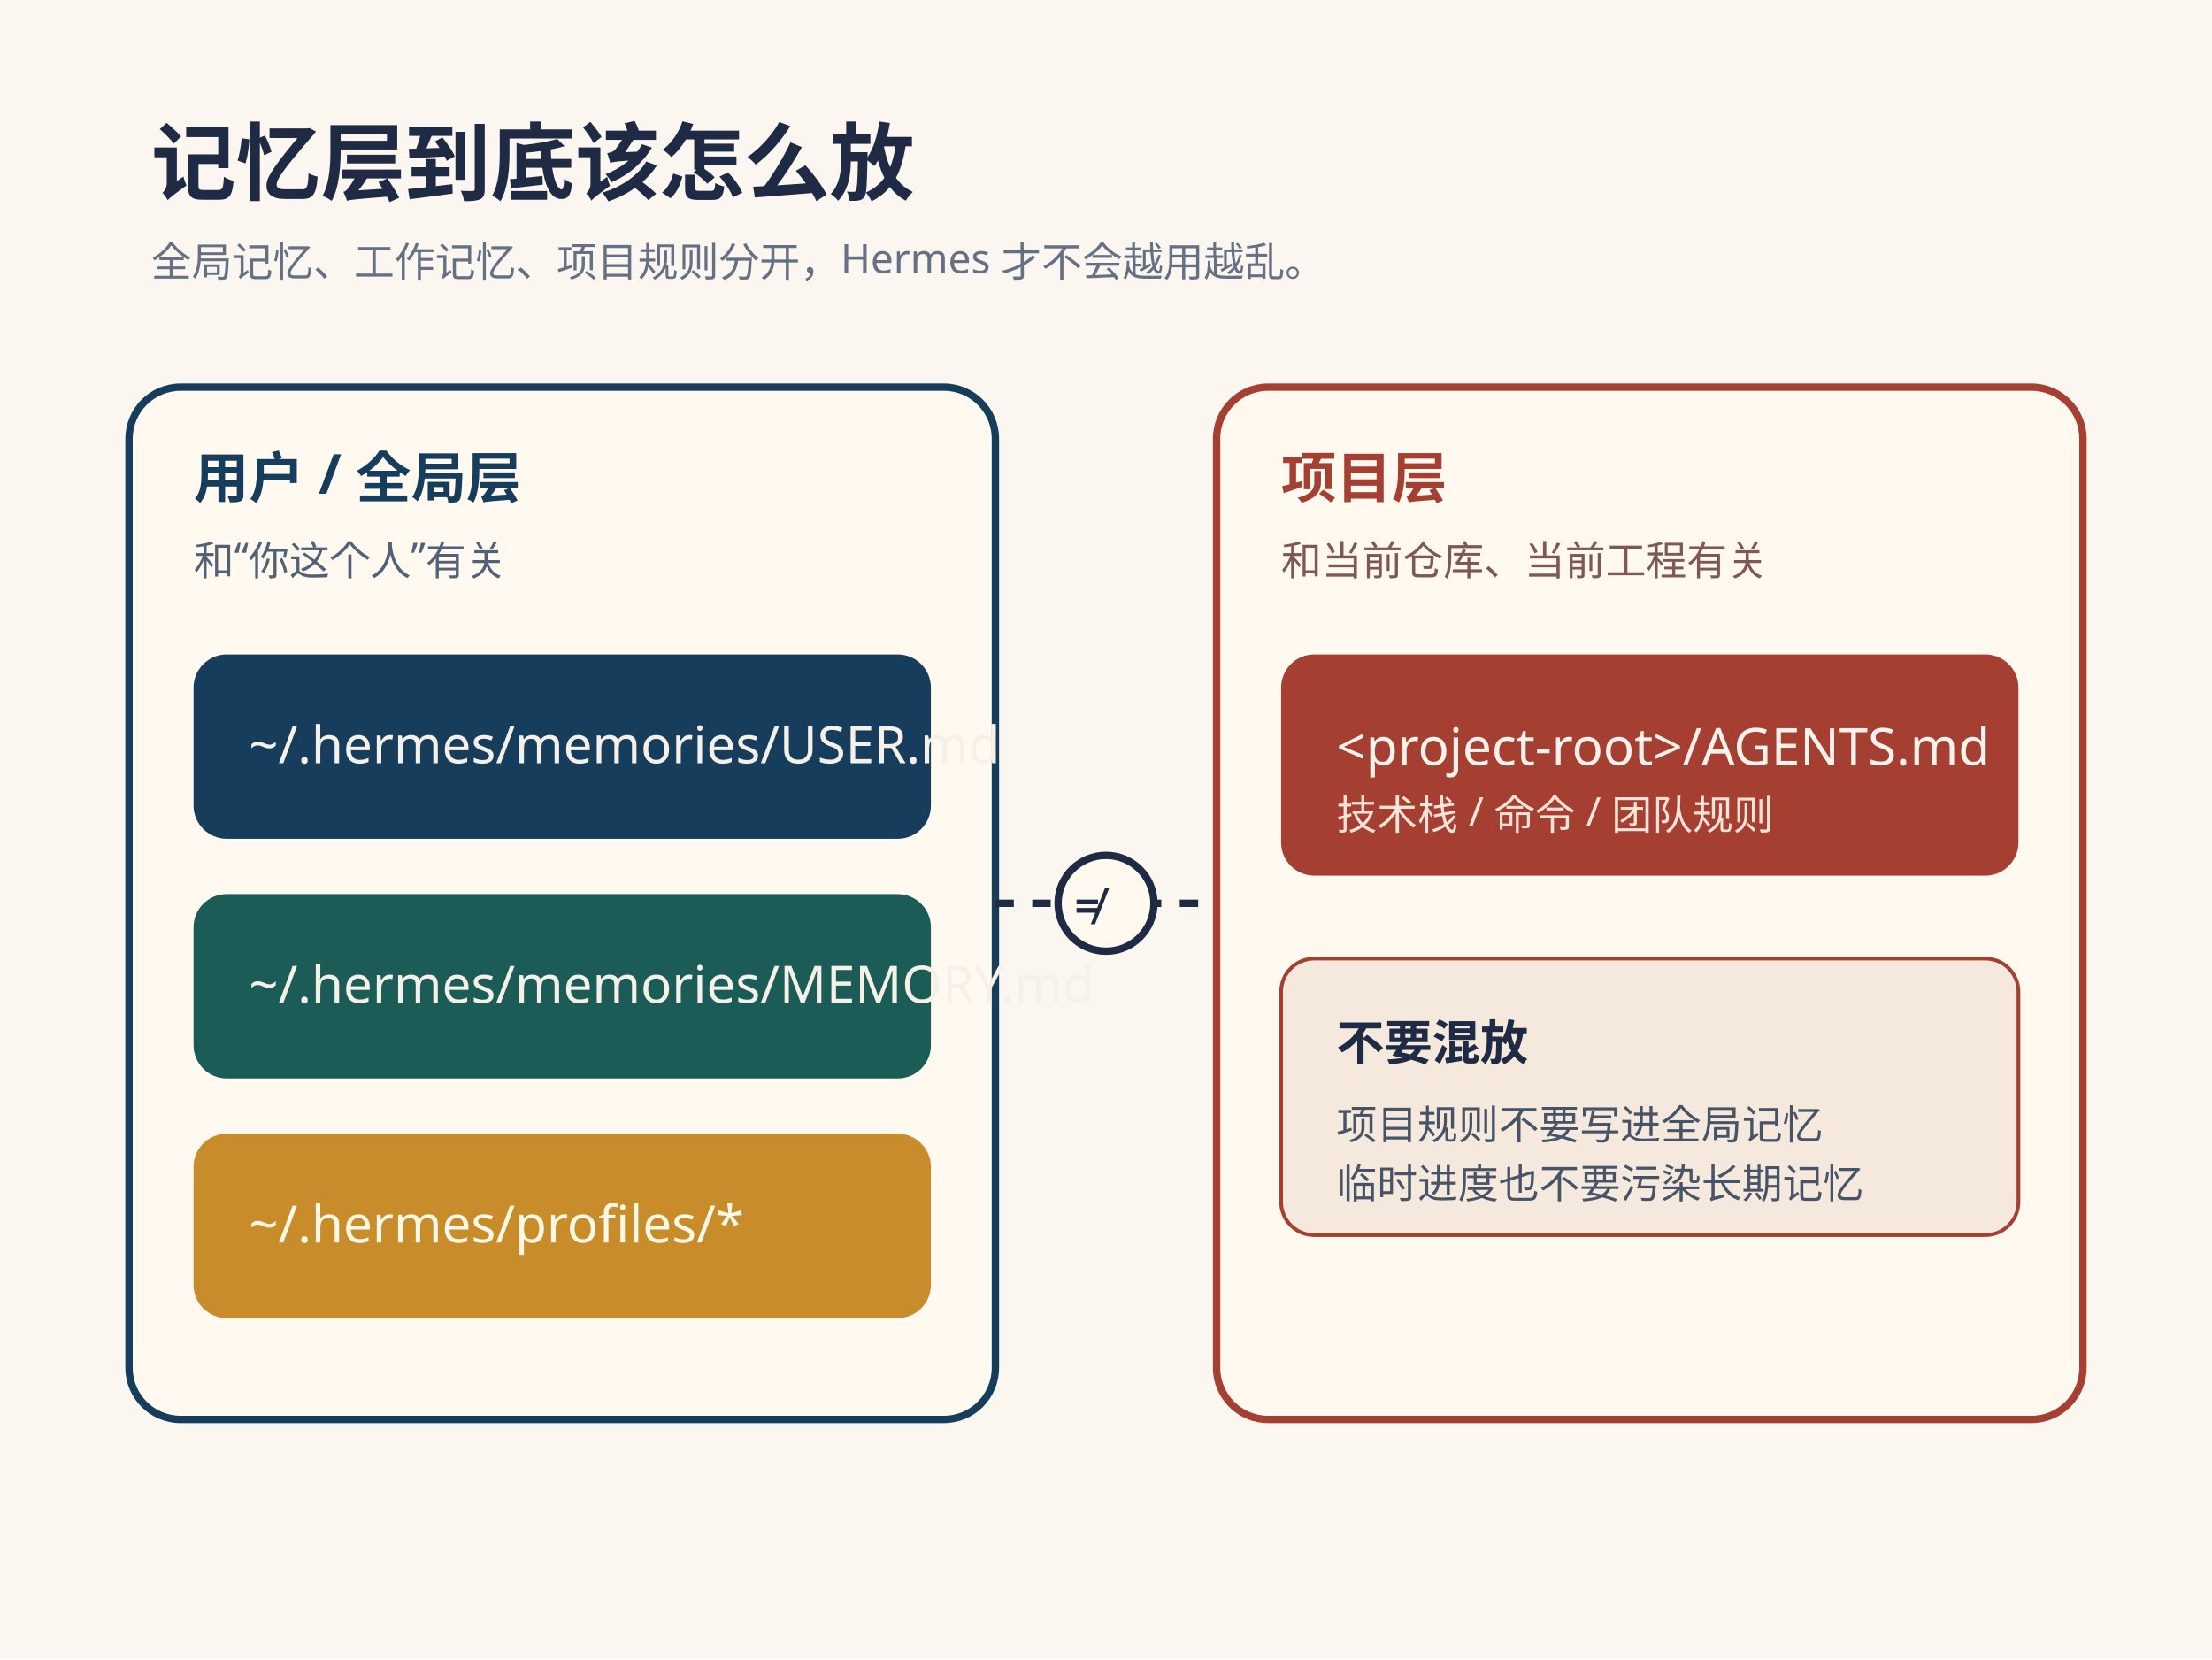
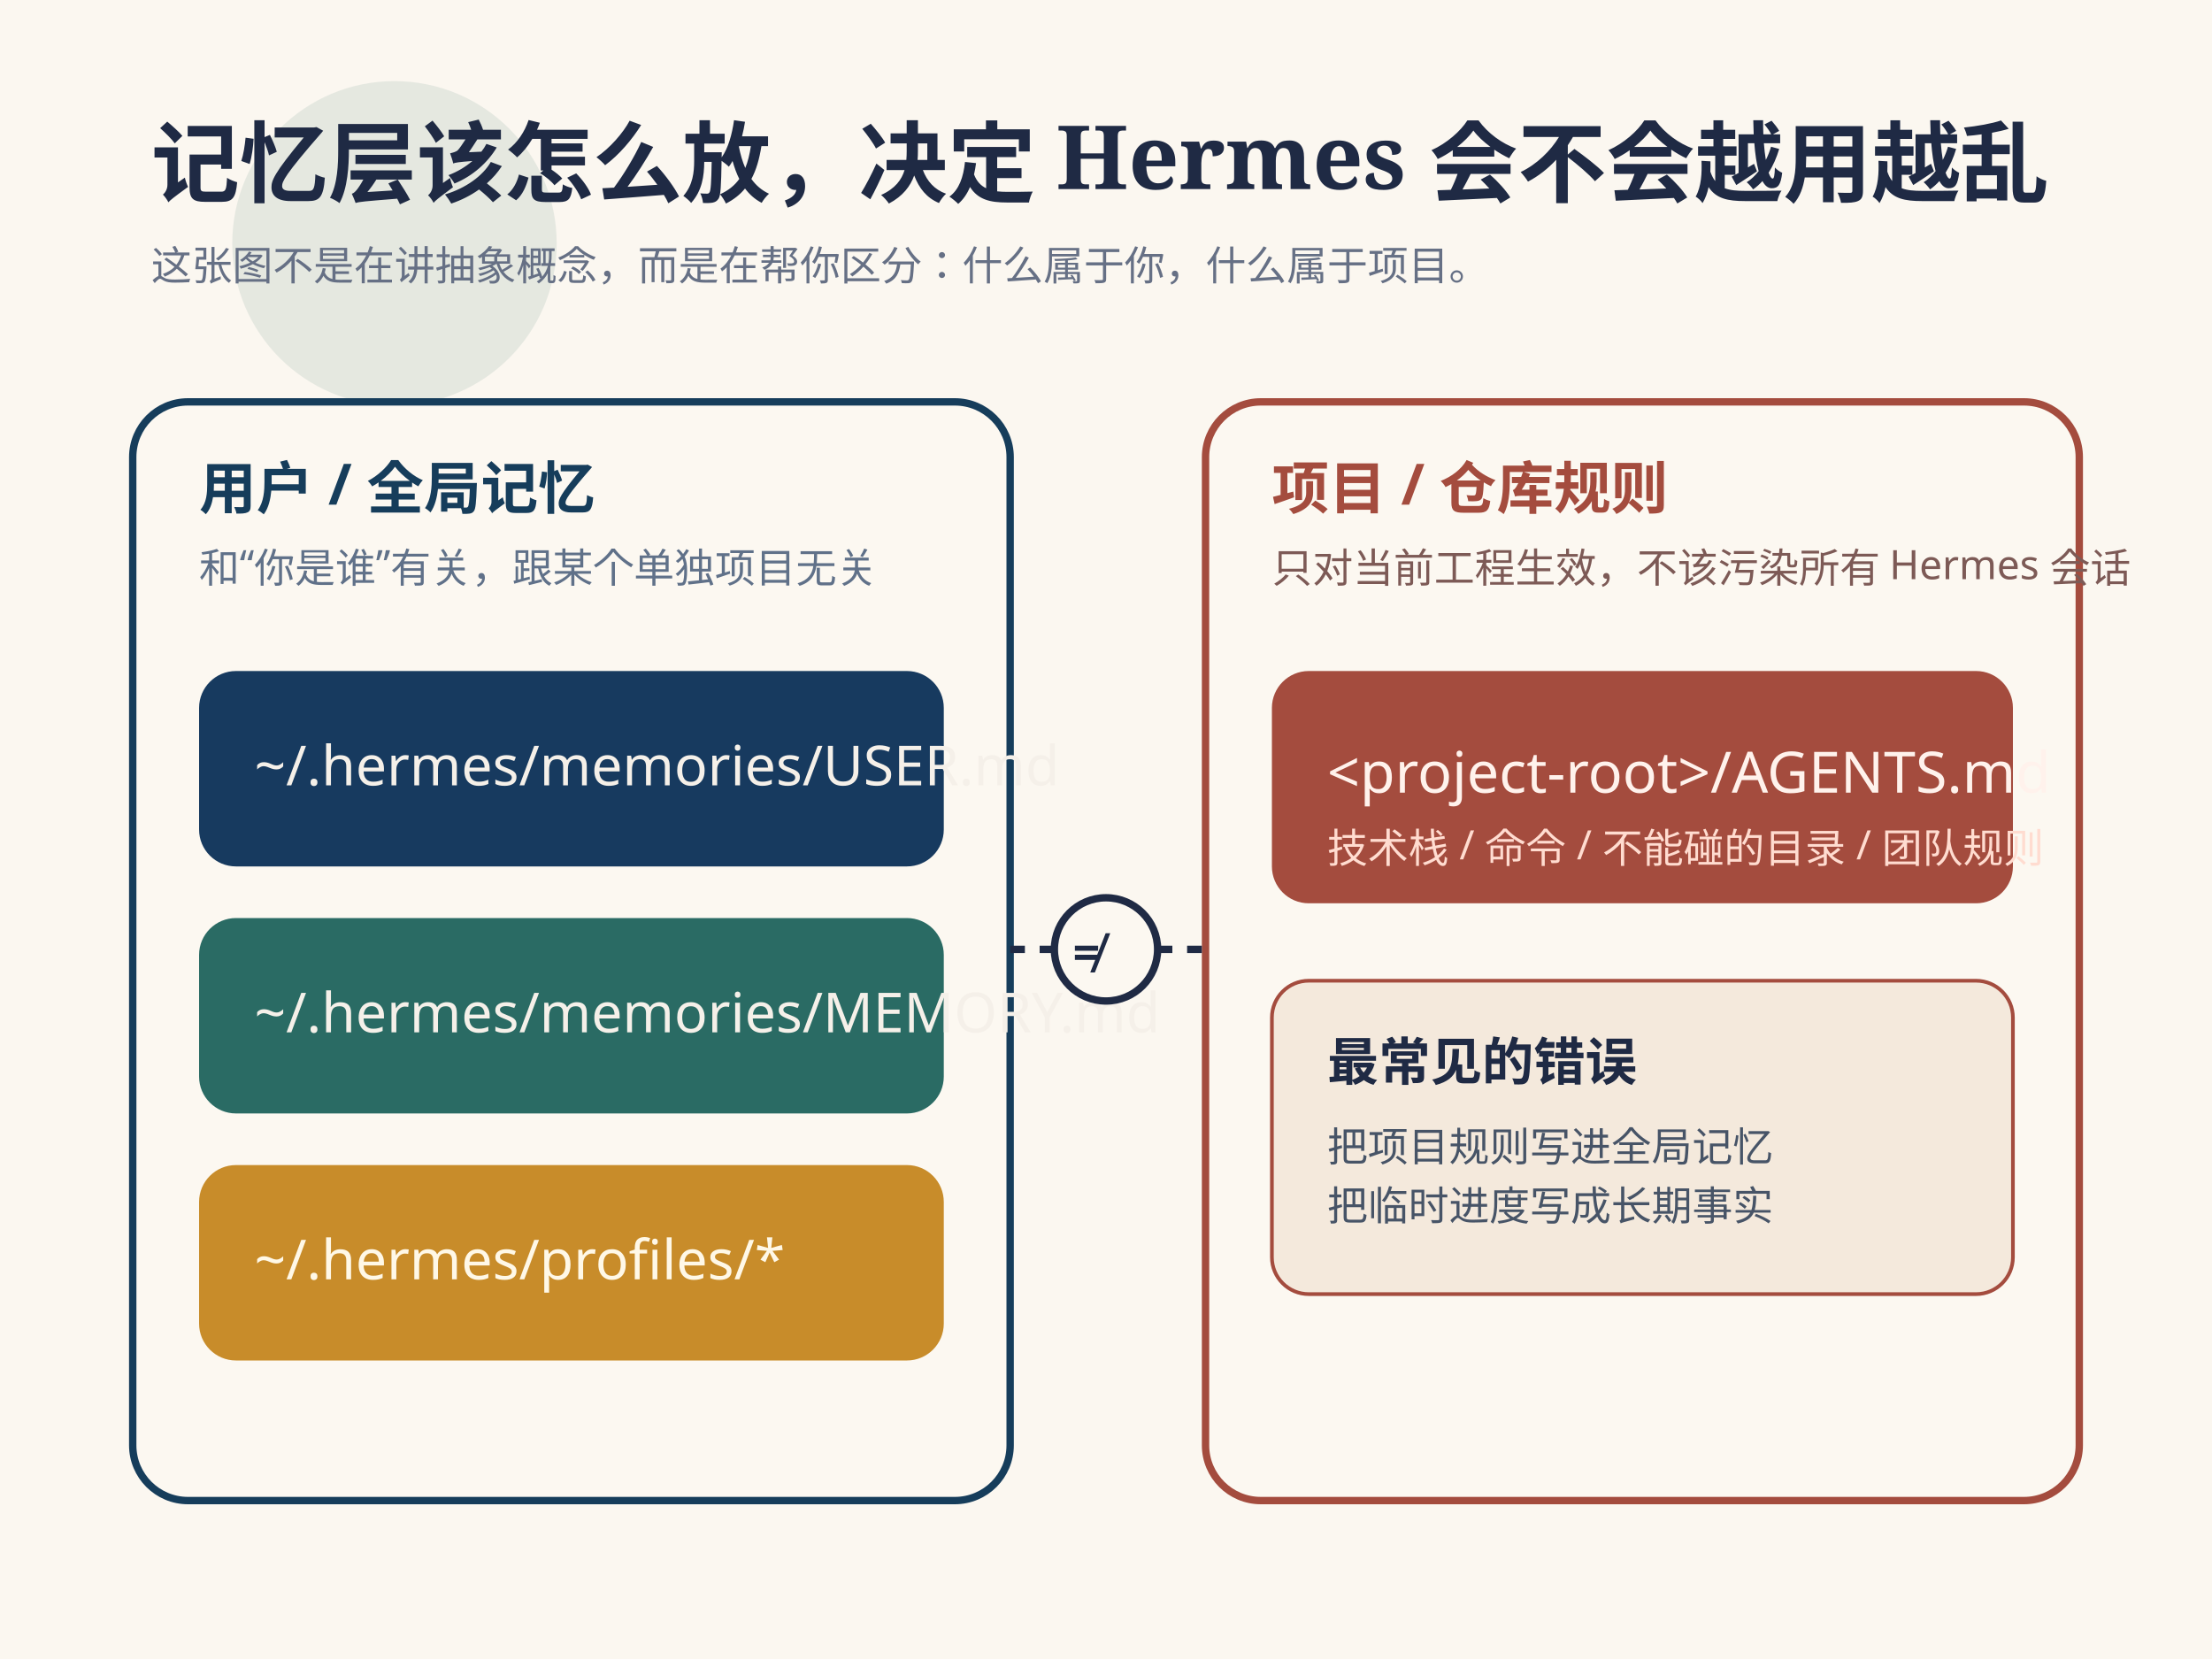
<svg xmlns="http://www.w3.org/2000/svg" width="1200" height="900" viewBox="0 0 1200 900" fill="none">
  <rect width="1200" height="900" fill="#FBF7F0" />
-   <text x="82" y="105" fill="#1F2A44" font-size="46" font-family="Georgia, 'Noto Serif SC', serif" font-weight="700">记忆层到底该怎么放</text>
-   <text x="82" y="150" fill="#667085" font-size="22" font-family="'Segoe UI', 'PingFang SC', sans-serif">全局记忆、工作记忆、项目规则分开，Hermes 才不会越用越乱。</text>
-   <rect x="70" y="210" width="470" height="560" rx="28" fill="#FFF9F0" stroke="#163D5B" stroke-width="4" />
-   <text x="105" y="270" fill="#163D5B" font-size="30" font-family="'Segoe UI', 'PingFang SC', sans-serif" font-weight="700">用户 / 全局层</text>
-   <text x="105" y="312" fill="#506178" font-size="22" font-family="'Segoe UI', 'PingFang SC', sans-serif">和“你这个人”有关</text>
-   <rect x="105" y="355" width="400" height="100" rx="18" fill="#163D5B" />
-   <text x="135" y="414" fill="#F6F1E8" font-size="28" font-family="'Segoe UI', 'PingFang SC', sans-serif">~/.hermes/memories/USER.md</text>
-   <rect x="105" y="485" width="400" height="100" rx="18" fill="#1C5C56" />
-   <text x="135" y="544" fill="#F6F1E8" font-size="28" font-family="'Segoe UI', 'PingFang SC', sans-serif">~/.hermes/memories/MEMORY.md</text>
-   <rect x="105" y="615" width="400" height="100" rx="18" fill="#C88C2A" />
-   <text x="135" y="674" fill="#FFF8E7" font-size="28" font-family="'Segoe UI', 'PingFang SC', sans-serif">~/.hermes/profiles/*</text>
-   <rect x="660" y="210" width="470" height="560" rx="28" fill="#FFF9F0" stroke="#A43F31" stroke-width="4" />
-   <text x="695" y="270" fill="#A43F31" font-size="30" font-family="'Segoe UI', 'PingFang SC', sans-serif" font-weight="700">项目层</text>
-   <text x="695" y="312" fill="#7F5853" font-size="22" font-family="'Segoe UI', 'PingFang SC', sans-serif">和当前仓库、当前工程有关</text>
-   <rect x="695" y="355" width="400" height="120" rx="18" fill="#A43F31" />
-   <text x="725" y="415" fill="#FFF2EC" font-size="28" font-family="'Segoe UI', 'PingFang SC', sans-serif">&lt;project-root&gt;/AGENTS.md</text>
-   <text x="725" y="450" fill="#FFE3D9" font-size="22" font-family="'Segoe UI', 'PingFang SC', sans-serif">技术栈 / 命令 / 团队规则</text>
-   <rect x="695" y="520" width="400" height="150" rx="18" fill="#F4E9DC" stroke="#A43F31" stroke-width="2" />
-   <text x="725" y="575" fill="#1F2A44" font-size="26" font-family="'Segoe UI', 'PingFang SC', sans-serif" font-weight="700">不要混放</text>
-   <text x="725" y="618" fill="#475467" font-size="22" font-family="'Segoe UI', 'PingFang SC', sans-serif">项目规则不要写进全局记忆</text>
-   <text x="725" y="650" fill="#475467" font-size="22" font-family="'Segoe UI', 'PingFang SC', sans-serif">临时进度也不要污染长期记忆</text>
-   <path d="M540 490H660" stroke="#1F2A44" stroke-width="4" stroke-dasharray="10 10" />
-   <circle cx="600" cy="490" r="26" fill="#FFF9F0" stroke="#1F2A44" stroke-width="4" />
-   <text x="583" y="500" fill="#1F2A44" font-size="24" font-family="'Segoe UI', sans-serif" font-weight="700">≠</text>
+   <circle cx="214" cy="132" r="88" fill="#215E59" fill-opacity="0.10" />
+   <text x="82" y="106" fill="#1F2A44" font-size="48" font-family="Georgia, 'Noto Serif SC', serif" font-weight="700">记忆层该怎么放，决定 Hermes 会不会越用越乱</text>
+   <text x="82" y="152" fill="#667085" font-size="22" font-family="'Segoe UI', 'PingFang SC', sans-serif">这张图不是在讲抽象概念，而是在帮你区分：什么属于你，什么属于项目。</text>
+   <rect x="72" y="218" width="476" height="596" rx="30" fill="#FCF8F1" stroke="#163D5B" stroke-width="4" />
+   <text x="108" y="276" fill="#163D5B" font-size="31" font-family="'Segoe UI', 'PingFang SC', sans-serif" font-weight="700">用户 / 全局记忆</text>
+   <text x="108" y="316" fill="#607189" font-size="22" font-family="'Segoe UI', 'PingFang SC', sans-serif">和“你是谁”有关，跟某个单独项目无关</text>
+   <rect x="108" y="364" width="404" height="106" rx="20" fill="#173A5F" />
+   <text x="138" y="426" fill="#F5F0E9" font-size="30" font-family="'Segoe UI', 'PingFang SC', sans-serif">~/.hermes/memories/USER.md</text>
+   <rect x="108" y="498" width="404" height="106" rx="20" fill="#2A6B64" />
+   <text x="138" y="560" fill="#F5F0E9" font-size="30" font-family="'Segoe UI', 'PingFang SC', sans-serif">~/.hermes/memories/MEMORY.md</text>
+   <rect x="108" y="632" width="404" height="106" rx="20" fill="#C88C2A" />
+   <text x="138" y="694" fill="#FFF8E7" font-size="30" font-family="'Segoe UI', 'PingFang SC', sans-serif">~/.hermes/profiles/*</text>
+   <rect x="654" y="218" width="474" height="596" rx="30" fill="#FCF8F1" stroke="#A44C3E" stroke-width="4" />
+   <text x="690" y="276" fill="#A44C3E" font-size="31" font-family="'Segoe UI', 'PingFang SC', sans-serif" font-weight="700">项目 / 仓库规则</text>
+   <text x="690" y="316" fill="#7D5A56" font-size="22" font-family="'Segoe UI', 'PingFang SC', sans-serif">只对当前工程生效，不该污染所有 Hermes 会话</text>
+   <rect x="690" y="364" width="402" height="126" rx="20" fill="#A44C3E" />
+   <text x="720" y="430" fill="#FFF2EC" font-size="31" font-family="'Segoe UI', 'PingFang SC', sans-serif">&lt;project-root&gt;/AGENTS.md</text>
+   <text x="720" y="468" fill="#FFDCD0" font-size="22" font-family="'Segoe UI', 'PingFang SC', sans-serif">技术栈 / 命令 / 不能碰的目录 / 团队规则</text>
+   <rect x="690" y="532" width="402" height="170" rx="20" fill="#F4E9DC" stroke="#A44C3E" stroke-width="2" />
+   <text x="720" y="586" fill="#1F2A44" font-size="28" font-family="'Segoe UI', 'PingFang SC', sans-serif" font-weight="700">最常见的错误</text>
+   <text x="720" y="630" fill="#475467" font-size="22" font-family="'Segoe UI', 'PingFang SC', sans-serif">把项目规则写进全局记忆</text>
+   <text x="720" y="662" fill="#475467" font-size="22" font-family="'Segoe UI', 'PingFang SC', sans-serif">把临时进度写成长期事实</text>
+   <circle cx="600" cy="515" r="28" fill="#FCF8F1" stroke="#1F2A44" stroke-width="4" />
+   <text x="582" y="526" fill="#1F2A44" font-size="26" font-family="'Segoe UI', sans-serif" font-weight="700">≠</text>
+   <path d="M548 515H572" stroke="#1F2A44" stroke-width="4" stroke-dasharray="8 8" />
+   <path d="M628 515H652" stroke="#1F2A44" stroke-width="4" stroke-dasharray="8 8" />
</svg>
